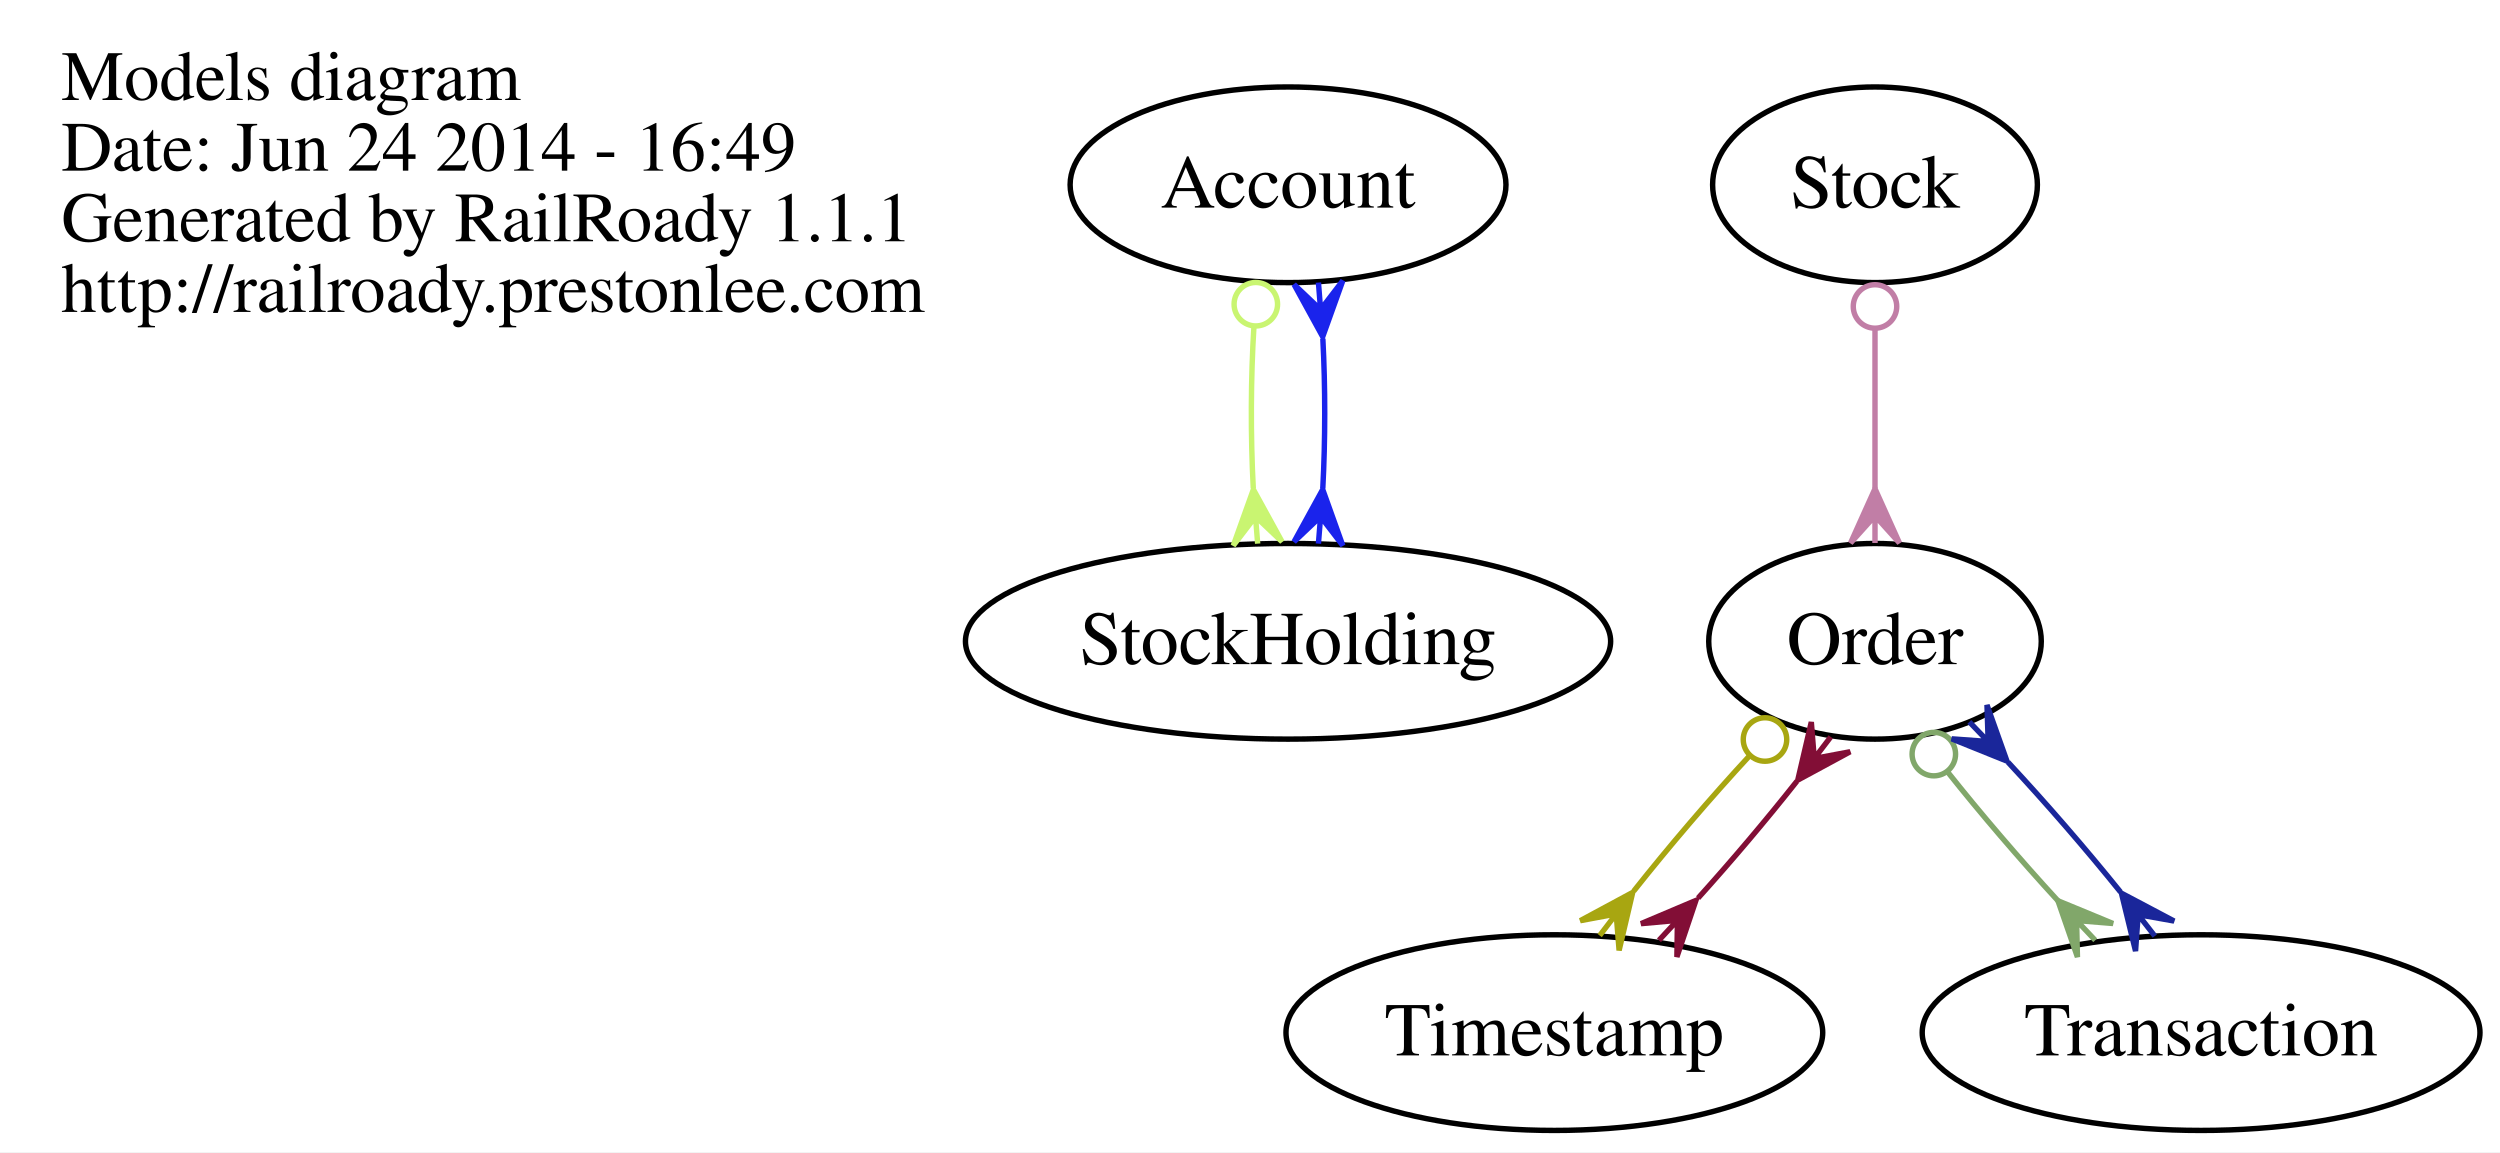
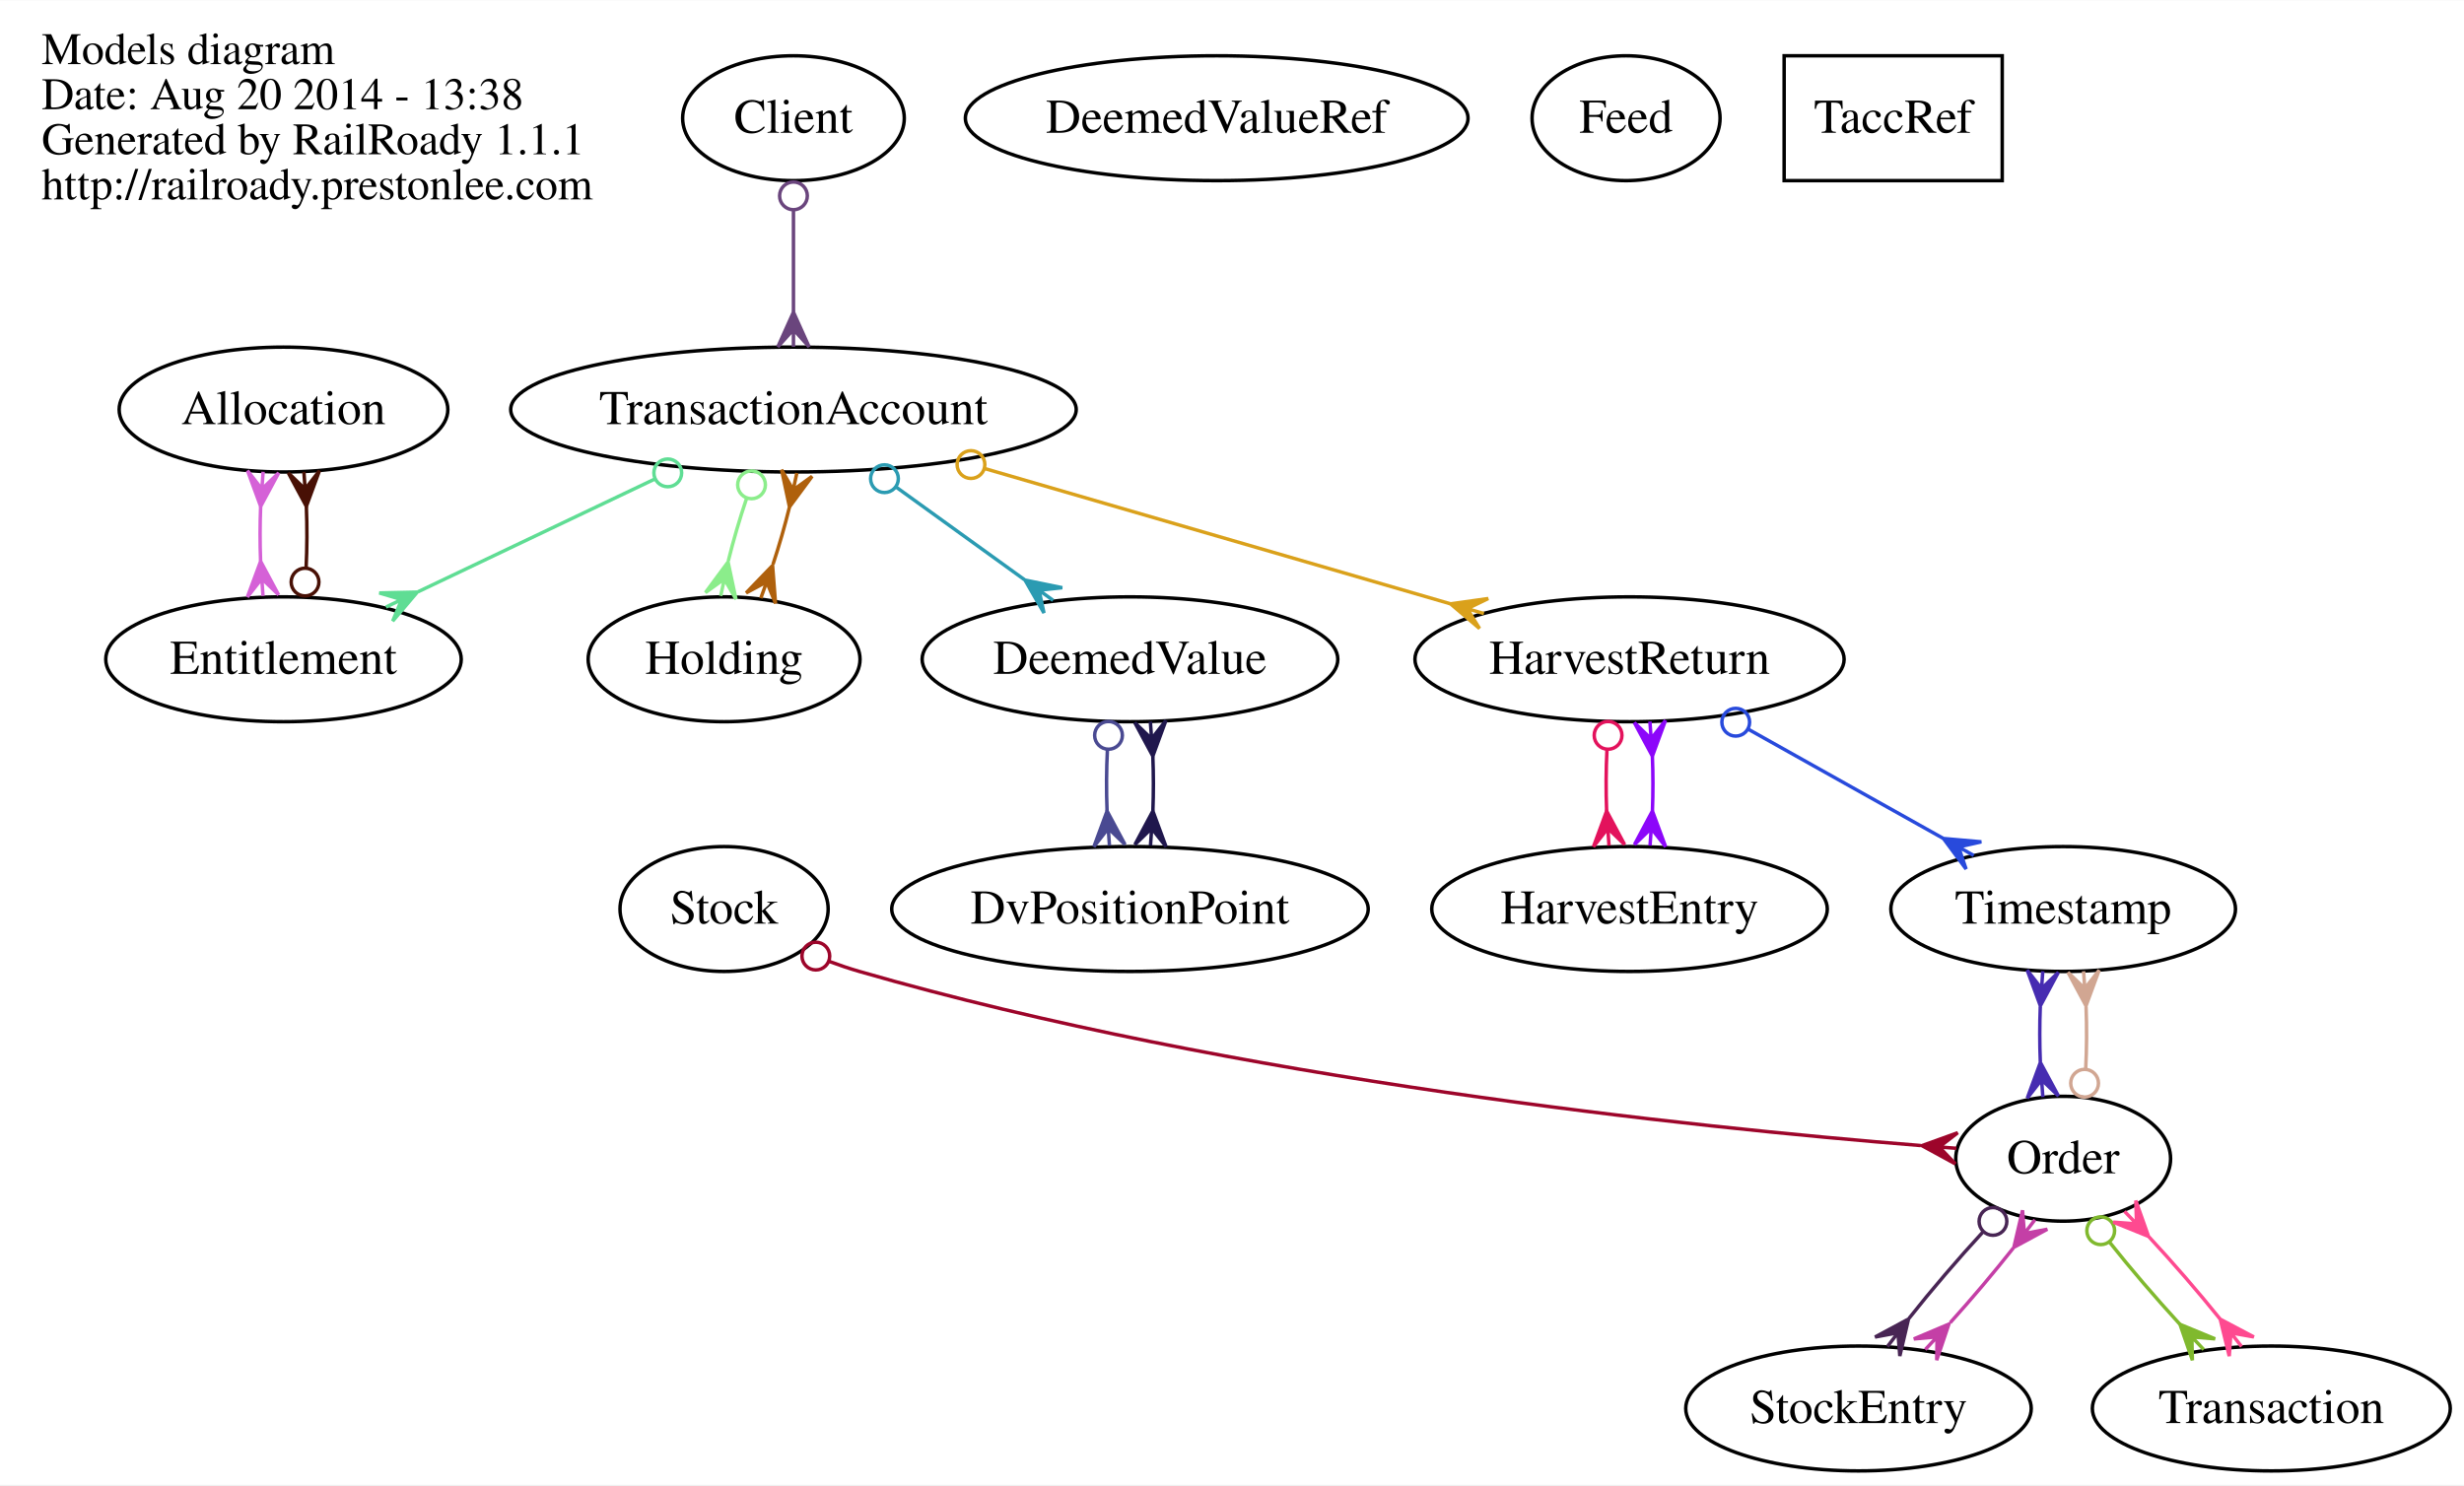
- <svg xmlns="http://www.w3.org/2000/svg" width="460pt" height="212pt" viewBox="0.00 0.00 460.00 212.00">
-   <g id="graph0" class="graph" transform="scale(1 1) rotate(0) translate(4 208)">
-     <polygon fill="white" stroke="none" points="-4,4 -4,-208 456,-208 456,4 -4,4" />
+ <svg xmlns="http://www.w3.org/2000/svg" width="710pt" height="428pt" viewBox="0.00 0.00 710.26 428.00">
+   <g id="graph0" class="graph" transform="scale(1 1) rotate(0) translate(4 424)">
+     <polygon fill="white" stroke="none" points="-4,4 -4,-424 706.264,-424 706.264,4 -4,4" />
    <g id="node1" class="node">
-       <text text-anchor="start" x="7.28" y="-189.6" font-family="Times,serif" font-size="13.00">Models diagram</text>
-       <text text-anchor="start" x="7.28" y="-176.6" font-family="Times,serif" font-size="13.00">Date: Jun 24 2014 - 16:49</text>
-       <text text-anchor="start" x="7.28" y="-163.6" font-family="Times,serif" font-size="13.00">Generated by RailRoady 1.1.1</text>
-       <text text-anchor="start" x="7.28" y="-150.6" font-family="Times,serif" font-size="13.00">http://railroady.prestonlee.com</text>
+       <text text-anchor="start" x="8" y="-405.6" font-family="Times,serif" font-size="13.00">Models diagram</text>
+       <text text-anchor="start" x="8" y="-392.6" font-family="Times,serif" font-size="13.00">Date: Aug 20 2014 - 13:38</text>
+       <text text-anchor="start" x="8" y="-379.6" font-family="Times,serif" font-size="13.00">Generated by RailRoady 1.1.1</text>
+       <text text-anchor="start" x="8" y="-366.6" font-family="Times,serif" font-size="13.00">http://railroady.prestonlee.com</text>
    </g>
    <g id="node2" class="node">
-       <ellipse fill="none" stroke="black" cx="233" cy="-174" rx="40.099" ry="18" />
-       <text text-anchor="middle" x="233" y="-169.8" font-family="Times,serif" font-size="14.00">Account</text>
+       <ellipse fill="none" stroke="black" cx="77.72" cy="-306" rx="47.374" ry="18" />
+       <text text-anchor="middle" x="77.72" y="-301.8" font-family="Times,serif" font-size="14.00">Allocation</text>
+     </g>
+     <g id="node7" class="node">
+       <ellipse fill="none" stroke="black" cx="77.72" cy="-234" rx="51.233" ry="18" />
+       <text text-anchor="middle" x="77.72" y="-229.8" font-family="Times,serif" font-size="14.00">Entitlement</text>
+     </g>
+     <g id="edge1" class="edge">
+       <path fill="none" stroke="#d561d7" d="M71.13,-278.005C70.922,-272.873 70.917,-267.499 71.115,-262.355" />
+       <polygon fill="#d561d7" stroke="#d561d7" points="71.135,-278.08 67.353,-288.373 71.488,-283.067 71.842,-288.055 71.842,-288.055 71.842,-288.055 71.488,-283.067 76.331,-287.737 71.135,-278.08 71.135,-278.08" />
+       <polygon fill="#d561d7" stroke="#d561d7" points="71.122,-262.252 76.297,-252.584 71.465,-257.264 71.807,-252.275 71.807,-252.275 71.807,-252.275 71.465,-257.264 67.318,-251.967 71.122,-262.252 71.122,-262.252" />
+     </g>
+     <g id="node3" class="node">
+       <ellipse fill="none" stroke="black" cx="224.72" cy="-390" rx="31.948" ry="18" />
+       <text text-anchor="middle" x="224.72" y="-385.8" font-family="Times,serif" font-size="14.00">Client</text>
+     </g>
+     <g id="node18" class="node">
+       <ellipse fill="none" stroke="black" cx="224.72" cy="-306" rx="81.504" ry="18" />
+       <text text-anchor="middle" x="224.72" y="-301.8" font-family="Times,serif" font-size="14.00">TransactionAccount</text>
+     </g>
+     <g id="edge2" class="edge">
+       <path fill="none" stroke="#6a457d" d="M224.72,-363.583C224.72,-354.254 224.72,-343.661 224.72,-334.184" />
+       <ellipse fill="none" stroke="#6a457d" cx="224.72" cy="-367.61" rx="4" ry="4" />
+       <polygon fill="#6a457d" stroke="#6a457d" points="224.72,-334.084 229.22,-324.084 224.72,-329.084 224.72,-324.084 224.72,-324.084 224.72,-324.084 224.72,-329.084 220.22,-324.084 224.72,-334.084 224.72,-334.084" />
+     </g>
+     <g id="node4" class="node">
+       <ellipse fill="none" stroke="black" cx="321.72" cy="-234" rx="59.91" ry="18" />
+       <text text-anchor="middle" x="321.72" y="-229.8" font-family="Times,serif" font-size="14.00">DeemedValue</text>
+     </g>
+     <g id="node6" class="node">
+       <ellipse fill="none" stroke="black" cx="321.72" cy="-162" rx="68.674" ry="18" />
+       <text text-anchor="middle" x="321.72" y="-157.8" font-family="Times,serif" font-size="14.00">DvPositionPoint</text>
+     </g>
+     <g id="edge3" class="edge">
+       <path fill="none" stroke="#4a4a92" d="M315.221,-207.987C314.926,-202.249 314.891,-196.121 315.118,-190.293" />
+       <ellipse fill="none" stroke="#4a4a92" cx="315.535" cy="-212.067" rx="4" ry="4" />
+       <polygon fill="#4a4a92" stroke="#4a4a92" points="315.121,-190.252 320.297,-180.584 315.464,-185.263 315.807,-180.275 315.807,-180.275 315.807,-180.275 315.464,-185.263 311.318,-179.966 315.121,-190.252 315.121,-190.252" />
    </g>
    <g id="node5" class="node">
-       <ellipse fill="none" stroke="black" cx="233" cy="-90" rx="59.358" ry="18" />
-       <text text-anchor="middle" x="233" y="-85.8" font-family="Times,serif" font-size="14.00">StockHolding</text>
-     </g>
-     <g id="edge1" class="edge">
-       <path fill="none" stroke="#c9f571" d="M226.725,-147.926C226.135,-138.515 226.095,-127.778 226.603,-118.184" />
-       <ellipse fill="none" stroke="#c9f571" cx="227.071" cy="-152.024" rx="4" ry="4" />
-       <polygon fill="#c9f571" stroke="#c9f571" points="226.622,-117.938 231.896,-108.323 227.016,-112.953 227.41,-107.969 227.41,-107.969 227.41,-107.969 227.016,-112.953 222.924,-107.614 226.622,-117.938 226.622,-117.938" />
-     </g>
-     <g id="node3" class="node">
-       <ellipse fill="none" stroke="black" cx="341" cy="-90" rx="30.594" ry="18" />
-       <text text-anchor="middle" x="341" y="-85.8" font-family="Times,serif" font-size="14.00">Order</text>
-     </g>
-     <g id="node6" class="node">
-       <ellipse fill="none" stroke="black" cx="282" cy="-18" rx="49.38" ry="18" />
-       <text text-anchor="middle" x="282" y="-13.8" font-family="Times,serif" font-size="14.00">Timestamp</text>
-     </g>
-     <g id="edge3" class="edge">
-       <path fill="none" stroke="#a8a611" d="M317.941,-68.961C310.75,-61.19 303.068,-52.207 296.588,-44.019" />
-       <ellipse fill="none" stroke="#a8a611" cx="320.759" cy="-71.932" rx="4" ry="4" />
-       <polygon fill="#a8a611" stroke="#a8a611" points="296.419,-43.799 293.914,-33.123 293.38,-39.829 290.34,-35.859 290.34,-35.859 290.34,-35.859 293.38,-39.829 286.767,-38.594 296.419,-43.799 296.419,-43.799" />
-     </g>
-     <g id="node7" class="node">
-       <ellipse fill="none" stroke="black" cx="401" cy="-18" rx="51.315" ry="18" />
-       <text text-anchor="middle" x="401" y="-13.8" font-family="Times,serif" font-size="14.00">Transaction</text>
-     </g>
-     <g id="edge2" class="edge">
-       <path fill="none" stroke="#81a76a" d="M354.328,-66.003C360.371,-58.39 367.631,-49.914 374.645,-42.279" />
-       <ellipse fill="none" stroke="#81a76a" cx="351.824" cy="-69.245" rx="4" ry="4" />
-       <polygon fill="#81a76a" stroke="#81a76a" points="374.661,-42.262 384.796,-38.076 378.092,-38.625 381.523,-34.988 381.523,-34.988 381.523,-34.988 378.092,-38.625 378.25,-31.9 374.661,-42.262 374.661,-42.262" />
-     </g>
-     <g id="node4" class="node">
-       <ellipse fill="none" stroke="black" cx="341" cy="-174" rx="29.879" ry="18" />
-       <text text-anchor="middle" x="341" y="-169.8" font-family="Times,serif" font-size="14.00">Stock</text>
+       <ellipse fill="none" stroke="black" cx="346.72" cy="-390" rx="72.446" ry="18" />
+       <text text-anchor="middle" x="346.72" y="-385.8" font-family="Times,serif" font-size="14.00">DeemedValueRef</text>
    </g>
    <g id="edge4" class="edge">
-       <path fill="none" stroke="#c17ea6" d="M341,-147.583C341,-138.254 341,-127.661 341,-118.184" />
-       <ellipse fill="none" stroke="#c17ea6" cx="341" cy="-151.61" rx="4" ry="4" />
-       <polygon fill="#c17ea6" stroke="#c17ea6" points="341,-118.084 345.5,-108.084 341,-113.084 341,-108.084 341,-108.084 341,-108.084 341,-113.084 336.5,-108.084 341,-118.084 341,-118.084" />
+       <path fill="none" stroke="#20174d" d="M328.325,-190.355C328.523,-195.499 328.519,-200.873 328.311,-206.005" />
+       <polygon fill="#20174d" stroke="#20174d" points="328.318,-190.252 332.122,-179.967 327.976,-185.264 327.633,-180.275 327.633,-180.275 327.633,-180.275 327.976,-185.264 323.144,-180.584 328.318,-190.252 328.318,-190.252" />
+       <polygon fill="#20174d" stroke="#20174d" points="328.306,-206.08 323.11,-215.737 327.952,-211.067 327.598,-216.055 327.598,-216.055 327.598,-216.055 327.952,-211.067 332.087,-216.373 328.306,-206.08 328.306,-206.08" />
    </g>
    <g id="edge5" class="edge">
-       <path fill="none" stroke="#1a23ec" d="M239.395,-118.148C239.865,-126.997 239.868,-136.821 239.404,-145.682" />
-       <polygon fill="#1a23ec" stroke="#1a23ec" points="239.379,-117.938 243.076,-107.614 238.985,-112.953 238.59,-107.969 238.59,-107.969 238.59,-107.969 238.985,-112.953 234.104,-108.323 239.379,-117.938 239.379,-117.938" />
-       <polygon fill="#1a23ec" stroke="#1a23ec" points="239.376,-146.04 234.107,-155.657 238.984,-151.025 238.593,-156.01 238.593,-156.01 238.593,-156.01 238.984,-151.025 243.079,-156.362 239.376,-146.04 239.376,-146.04" />
+       <path fill="none" stroke="#481005" d="M84.236,-260.338C84.521,-266.08 84.546,-272.198 84.311,-278.005" />
+       <ellipse fill="none" stroke="#481005" cx="83.931" cy="-256.264" rx="4" ry="4" />
+       <polygon fill="#481005" stroke="#481005" points="84.306,-278.08 79.11,-287.737 83.952,-283.067 83.598,-288.055 83.598,-288.055 83.598,-288.055 83.952,-283.067 88.087,-288.373 84.306,-278.08 84.306,-278.08" />
+     </g>
+     <g id="node8" class="node">
+       <ellipse fill="none" stroke="black" cx="464.72" cy="-390" rx="27.096" ry="18" />
+       <text text-anchor="middle" x="464.72" y="-385.8" font-family="Times,serif" font-size="14.00">Feed</text>
+     </g>
+     <g id="node9" class="node">
+       <ellipse fill="none" stroke="black" cx="465.72" cy="-162" rx="57.013" ry="18" />
+       <text text-anchor="middle" x="465.72" y="-157.8" font-family="Times,serif" font-size="14.00">HarvestEntry</text>
+     </g>
+     <g id="node10" class="node">
+       <ellipse fill="none" stroke="black" cx="465.72" cy="-234" rx="61.856" ry="18" />
+       <text text-anchor="middle" x="465.72" y="-229.8" font-family="Times,serif" font-size="14.00">HarvestReturn</text>
    </g>
    <g id="edge6" class="edge">
-       <path fill="none" stroke="#820e36" d="M308.442,-42.744C314.689,-49.672 321.103,-57.259 326.624,-64.249" />
-       <polygon fill="#820e36" stroke="#820e36" points="308.049,-42.32 304.548,-31.928 304.649,-38.654 301.248,-34.988 301.248,-34.988 301.248,-34.988 304.649,-38.654 297.949,-38.048 308.049,-42.32 308.049,-42.32" />
-       <polygon fill="#820e36" stroke="#820e36" points="326.788,-64.464 329.281,-75.142 329.823,-68.437 332.858,-72.411 332.858,-72.411 332.858,-72.411 329.823,-68.437 336.434,-69.68 326.788,-64.464 326.788,-64.464" />
+       <path fill="none" stroke="#8c06fa" d="M472.325,-190.355C472.523,-195.499 472.519,-200.873 472.311,-206.005" />
+       <polygon fill="#8c06fa" stroke="#8c06fa" points="472.318,-190.252 476.122,-179.967 471.976,-185.264 471.633,-180.275 471.633,-180.275 471.633,-180.275 471.976,-185.264 467.144,-180.584 472.318,-190.252 472.318,-190.252" />
+       <polygon fill="#8c06fa" stroke="#8c06fa" points="472.306,-206.08 467.11,-215.737 471.952,-211.067 471.598,-216.055 471.598,-216.055 471.598,-216.055 471.952,-211.067 476.087,-216.373 472.306,-206.08 472.306,-206.08" />
    </g>
    <g id="edge7" class="edge">
-       <path fill="none" stroke="#1a269a" d="M386.177,-43.868C379.89,-51.679 372.487,-60.227 365.467,-67.763" />
-       <polygon fill="#1a269a" stroke="#1a269a" points="386.344,-43.653 396.04,-38.529 389.417,-39.708 392.49,-35.764 392.49,-35.764 392.49,-35.764 389.417,-39.708 388.94,-32.998 386.344,-43.653 386.344,-43.653" />
-       <polygon fill="#1a269a" stroke="#1a269a" points="365.282,-67.955 355.111,-72.055 361.82,-71.563 358.358,-75.17 358.358,-75.17 358.358,-75.17 361.82,-71.563 361.605,-78.286 365.282,-67.955 365.282,-67.955" />
+       <path fill="none" stroke="#e3125c" d="M459.221,-207.987C458.926,-202.249 458.891,-196.121 459.118,-190.293" />
+       <ellipse fill="none" stroke="#e3125c" cx="459.535" cy="-212.067" rx="4" ry="4" />
+       <polygon fill="#e3125c" stroke="#e3125c" points="459.121,-190.252 464.297,-180.584 459.464,-185.263 459.807,-180.275 459.807,-180.275 459.807,-180.275 459.464,-185.263 455.318,-179.966 459.121,-190.252 459.121,-190.252" />
+     </g>
+     <g id="node16" class="node">
+       <ellipse fill="none" stroke="black" cx="590.72" cy="-162" rx="49.675" ry="18" />
+       <text text-anchor="middle" x="590.72" y="-157.8" font-family="Times,serif" font-size="14.00">Timestamp</text>
+     </g>
+     <g id="edge8" class="edge">
+       <path fill="none" stroke="#284adc" d="M499.869,-213.877C517.351,-204.087 538.589,-192.194 556.133,-182.369" />
+       <ellipse fill="none" stroke="#284adc" cx="496.333" cy="-215.857" rx="4" ry="4" />
+       <polygon fill="#284adc" stroke="#284adc" points="556.206,-182.328 567.13,-181.368 560.569,-179.885 564.931,-177.442 564.931,-177.442 564.931,-177.442 560.569,-179.885 562.733,-173.515 556.206,-182.328 556.206,-182.328" />
+     </g>
+     <g id="node11" class="node">
+       <ellipse fill="none" stroke="black" cx="204.72" cy="-234" rx="39.189" ry="18" />
+       <text text-anchor="middle" x="204.72" y="-229.8" font-family="Times,serif" font-size="14.00">Holding</text>
+     </g>
+     <g id="edge9" class="edge">
+       <path fill="none" stroke="#af600c" d="M218.836,-261.423C220.599,-266.777 222.221,-272.416 223.547,-277.796" />
+       <polygon fill="#af600c" stroke="#af600c" points="218.696,-261.033 219.548,-250.1 217.004,-256.328 215.313,-251.622 215.313,-251.622 215.313,-251.622 217.004,-256.328 211.078,-253.145 218.696,-261.033 218.696,-261.033" />
+       <polygon fill="#af600c" stroke="#af600c" points="223.574,-277.923 221.294,-288.65 224.633,-282.81 225.692,-287.697 225.692,-287.697 225.692,-287.697 224.633,-282.81 230.09,-286.744 223.574,-277.923 223.574,-277.923" />
+     </g>
+     <g id="node12" class="node">
+       <ellipse fill="none" stroke="black" cx="590.72" cy="-90" rx="30.962" ry="18" />
+       <text text-anchor="middle" x="590.72" y="-85.8" font-family="Times,serif" font-size="14.00">Order</text>
+     </g>
+     <g id="node14" class="node">
+       <ellipse fill="none" stroke="black" cx="531.72" cy="-18" rx="49.796" ry="18" />
+       <text text-anchor="middle" x="531.72" y="-13.8" font-family="Times,serif" font-size="14.00">StockEntry</text>
+     </g>
+     <g id="edge10" class="edge">
+       <path fill="none" stroke="#482554" d="M567.661,-68.961C560.47,-61.19 552.788,-52.207 546.308,-44.019" />
+       <ellipse fill="none" stroke="#482554" cx="570.479" cy="-71.932" rx="4" ry="4" />
+       <polygon fill="#482554" stroke="#482554" points="546.139,-43.799 543.634,-33.123 543.1,-39.829 540.061,-35.859 540.061,-35.859 540.061,-35.859 543.1,-39.829 536.487,-38.594 546.139,-43.799 546.139,-43.799" />
+     </g>
+     <g id="edge12" class="edge">
+       <path fill="none" stroke="#d1a692" d="M597.215,-115.926C597.517,-121.735 597.551,-127.948 597.317,-133.848" />
+       <ellipse fill="none" stroke="#d1a692" cx="596.892" cy="-111.777" rx="4" ry="4" />
+       <polygon fill="#d1a692" stroke="#d1a692" points="597.301,-134.08 592.11,-143.739 596.95,-139.067 596.598,-144.055 596.598,-144.055 596.598,-144.055 596.95,-139.067 601.087,-144.371 597.301,-134.08 597.301,-134.08" />
+     </g>
+     <g id="node17" class="node">
+       <ellipse fill="none" stroke="black" cx="650.72" cy="-18" rx="51.587" ry="18" />
+       <text text-anchor="middle" x="650.72" y="-13.8" font-family="Times,serif" font-size="14.00">Transaction</text>
+     </g>
+     <g id="edge11" class="edge">
+       <path fill="none" stroke="#80b92e" d="M604.048,-66.003C610.092,-58.39 617.351,-49.914 624.365,-42.279" />
+       <ellipse fill="none" stroke="#80b92e" cx="601.544" cy="-69.245" rx="4" ry="4" />
+       <polygon fill="#80b92e" stroke="#80b92e" points="624.381,-42.262 634.517,-38.076 627.812,-38.625 631.243,-34.988 631.243,-34.988 631.243,-34.988 627.812,-38.625 627.97,-31.9 624.381,-42.262 624.381,-42.262" />
+     </g>
+     <g id="node13" class="node">
+       <ellipse fill="none" stroke="black" cx="204.72" cy="-162" rx="30.003" ry="18" />
+       <text text-anchor="middle" x="204.72" y="-157.8" font-family="Times,serif" font-size="14.00">Stock</text>
+     </g>
+     <g id="edge13" class="edge">
+       <path fill="none" stroke="#9d052a" d="M235.018,-146.897C237.924,-145.818 240.855,-144.828 243.72,-144 351.587,-112.829 483.926,-99.073 549.639,-93.811" />
+       <ellipse fill="none" stroke="#9d052a" cx="231.166" cy="-148.434" rx="4" ry="4" />
+       <polygon fill="#9d052a" stroke="#9d052a" points="550.009,-93.782 560.327,-97.496 554.994,-93.396 559.979,-93.009 559.979,-93.009 559.979,-93.009 554.994,-93.396 559.631,-88.523 550.009,-93.782 550.009,-93.782" />
+     </g>
+     <g id="edge14" class="edge">
+       <path fill="none" stroke="#c43fa6" d="M558.162,-42.744C564.41,-49.672 570.823,-57.259 576.344,-64.249" />
+       <polygon fill="#c43fa6" stroke="#c43fa6" points="557.769,-42.32 554.268,-31.928 554.369,-38.654 550.969,-34.988 550.969,-34.988 550.969,-34.988 554.369,-38.654 547.669,-38.048 557.769,-42.32 557.769,-42.32" />
+       <polygon fill="#c43fa6" stroke="#c43fa6" points="576.508,-64.464 579.002,-75.142 579.543,-68.437 582.578,-72.411 582.578,-72.411 582.578,-72.411 579.543,-68.437 586.154,-69.68 576.508,-64.464 576.508,-64.464" />
+     </g>
+     <g id="node15" class="node">
+       <polygon fill="none" stroke="black" points="573.151,-408 510.289,-408 510.289,-372 573.151,-372 573.151,-408" />
+       <text text-anchor="middle" x="541.72" y="-385.8" font-family="Times,serif" font-size="14.00">TaccRef</text>
+     </g>
+     <g id="edge15" class="edge">
+       <path fill="none" stroke="#462cb1" d="M584.123,-133.848C583.917,-128.634 583.919,-123.176 584.131,-117.968" />
+       <polygon fill="#462cb1" stroke="#462cb1" points="584.14,-134.08 580.353,-144.371 584.491,-139.067 584.842,-144.055 584.842,-144.055 584.842,-144.055 584.491,-139.067 589.331,-143.739 584.14,-134.08 584.14,-134.08" />
+       <polygon fill="#462cb1" stroke="#462cb1" points="584.145,-117.764 589.347,-108.11 584.502,-112.776 584.859,-107.789 584.859,-107.789 584.859,-107.789 584.502,-112.776 580.37,-107.468 584.145,-117.764 584.145,-117.764" />
+     </g>
+     <g id="edge16" class="edge">
+       <path fill="none" stroke="#fe4a90" d="M635.898,-43.867C629.689,-51.581 622.392,-60.013 615.45,-67.479" />
+       <polygon fill="#fe4a90" stroke="#fe4a90" points="635.992,-43.746 645.688,-38.625 639.065,-39.802 642.139,-35.859 642.139,-35.859 642.139,-35.859 639.065,-39.802 638.59,-33.092 635.992,-43.746 635.992,-43.746" />
+       <polygon fill="#fe4a90" stroke="#fe4a90" points="615.325,-67.61 605.16,-71.723 611.868,-71.222 608.411,-74.835 608.411,-74.835 608.411,-74.835 611.868,-71.222 611.662,-77.946 615.325,-67.61 615.325,-67.61" />
+     </g>
+     <g id="edge20" class="edge">
+       <path fill="none" stroke="#2b9bb2" d="M254.198,-283.728C265.942,-275.252 279.455,-265.501 291.292,-256.959" />
+       <ellipse fill="none" stroke="#2b9bb2" cx="250.951" cy="-286.07" rx="4" ry="4" />
+       <polygon fill="#2b9bb2" stroke="#2b9bb2" points="291.456,-256.84 302.199,-254.637 295.511,-253.914 299.565,-250.988 299.565,-250.988 299.565,-250.988 295.511,-253.914 296.932,-247.339 291.456,-256.84 291.456,-256.84" />
+     </g>
+     <g id="edge18" class="edge">
+       <path fill="none" stroke="#5fdd94" d="M184.724,-285.954C163.515,-275.855 137.57,-263.5 116.54,-253.486" />
+       <ellipse fill="none" stroke="#5fdd94" cx="188.485" cy="-287.745" rx="4" ry="4" />
+       <polygon fill="#5fdd94" stroke="#5fdd94" points="116.287,-253.365 109.193,-245.003 111.772,-251.215 107.258,-249.066 107.258,-249.066 107.258,-249.066 111.772,-251.215 105.323,-253.128 116.287,-253.365 116.287,-253.365" />
+     </g>
+     <g id="edge19" class="edge">
+       <path fill="none" stroke="#daa11b" d="M279.742,-289.019C320.083,-277.301 374.485,-261.5 414.024,-250.016" />
+       <ellipse fill="none" stroke="#daa11b" cx="275.888" cy="-290.138" rx="4" ry="4" />
+       <polygon fill="#daa11b" stroke="#daa11b" points="414.135,-249.983 424.993,-251.515 418.936,-248.589 423.738,-247.194 423.738,-247.194 423.738,-247.194 418.936,-248.589 422.483,-242.873 414.135,-249.983 414.135,-249.983" />
+     </g>
+     <g id="edge17" class="edge">
+       <path fill="none" stroke="#8bed8b" d="M211.169,-280.267C209.21,-274.485 207.4,-268.291 205.942,-262.4" />
+       <ellipse fill="none" stroke="#8bed8b" cx="212.634" cy="-284.296" rx="4" ry="4" />
+       <polygon fill="#8bed8b" stroke="#8bed8b" points="205.866,-262.047 208.141,-251.32 204.804,-257.161 203.743,-252.275 203.743,-252.275 203.743,-252.275 204.804,-257.161 199.346,-253.23 205.866,-262.047 205.866,-262.047" />
    </g>
  </g>
</svg>
